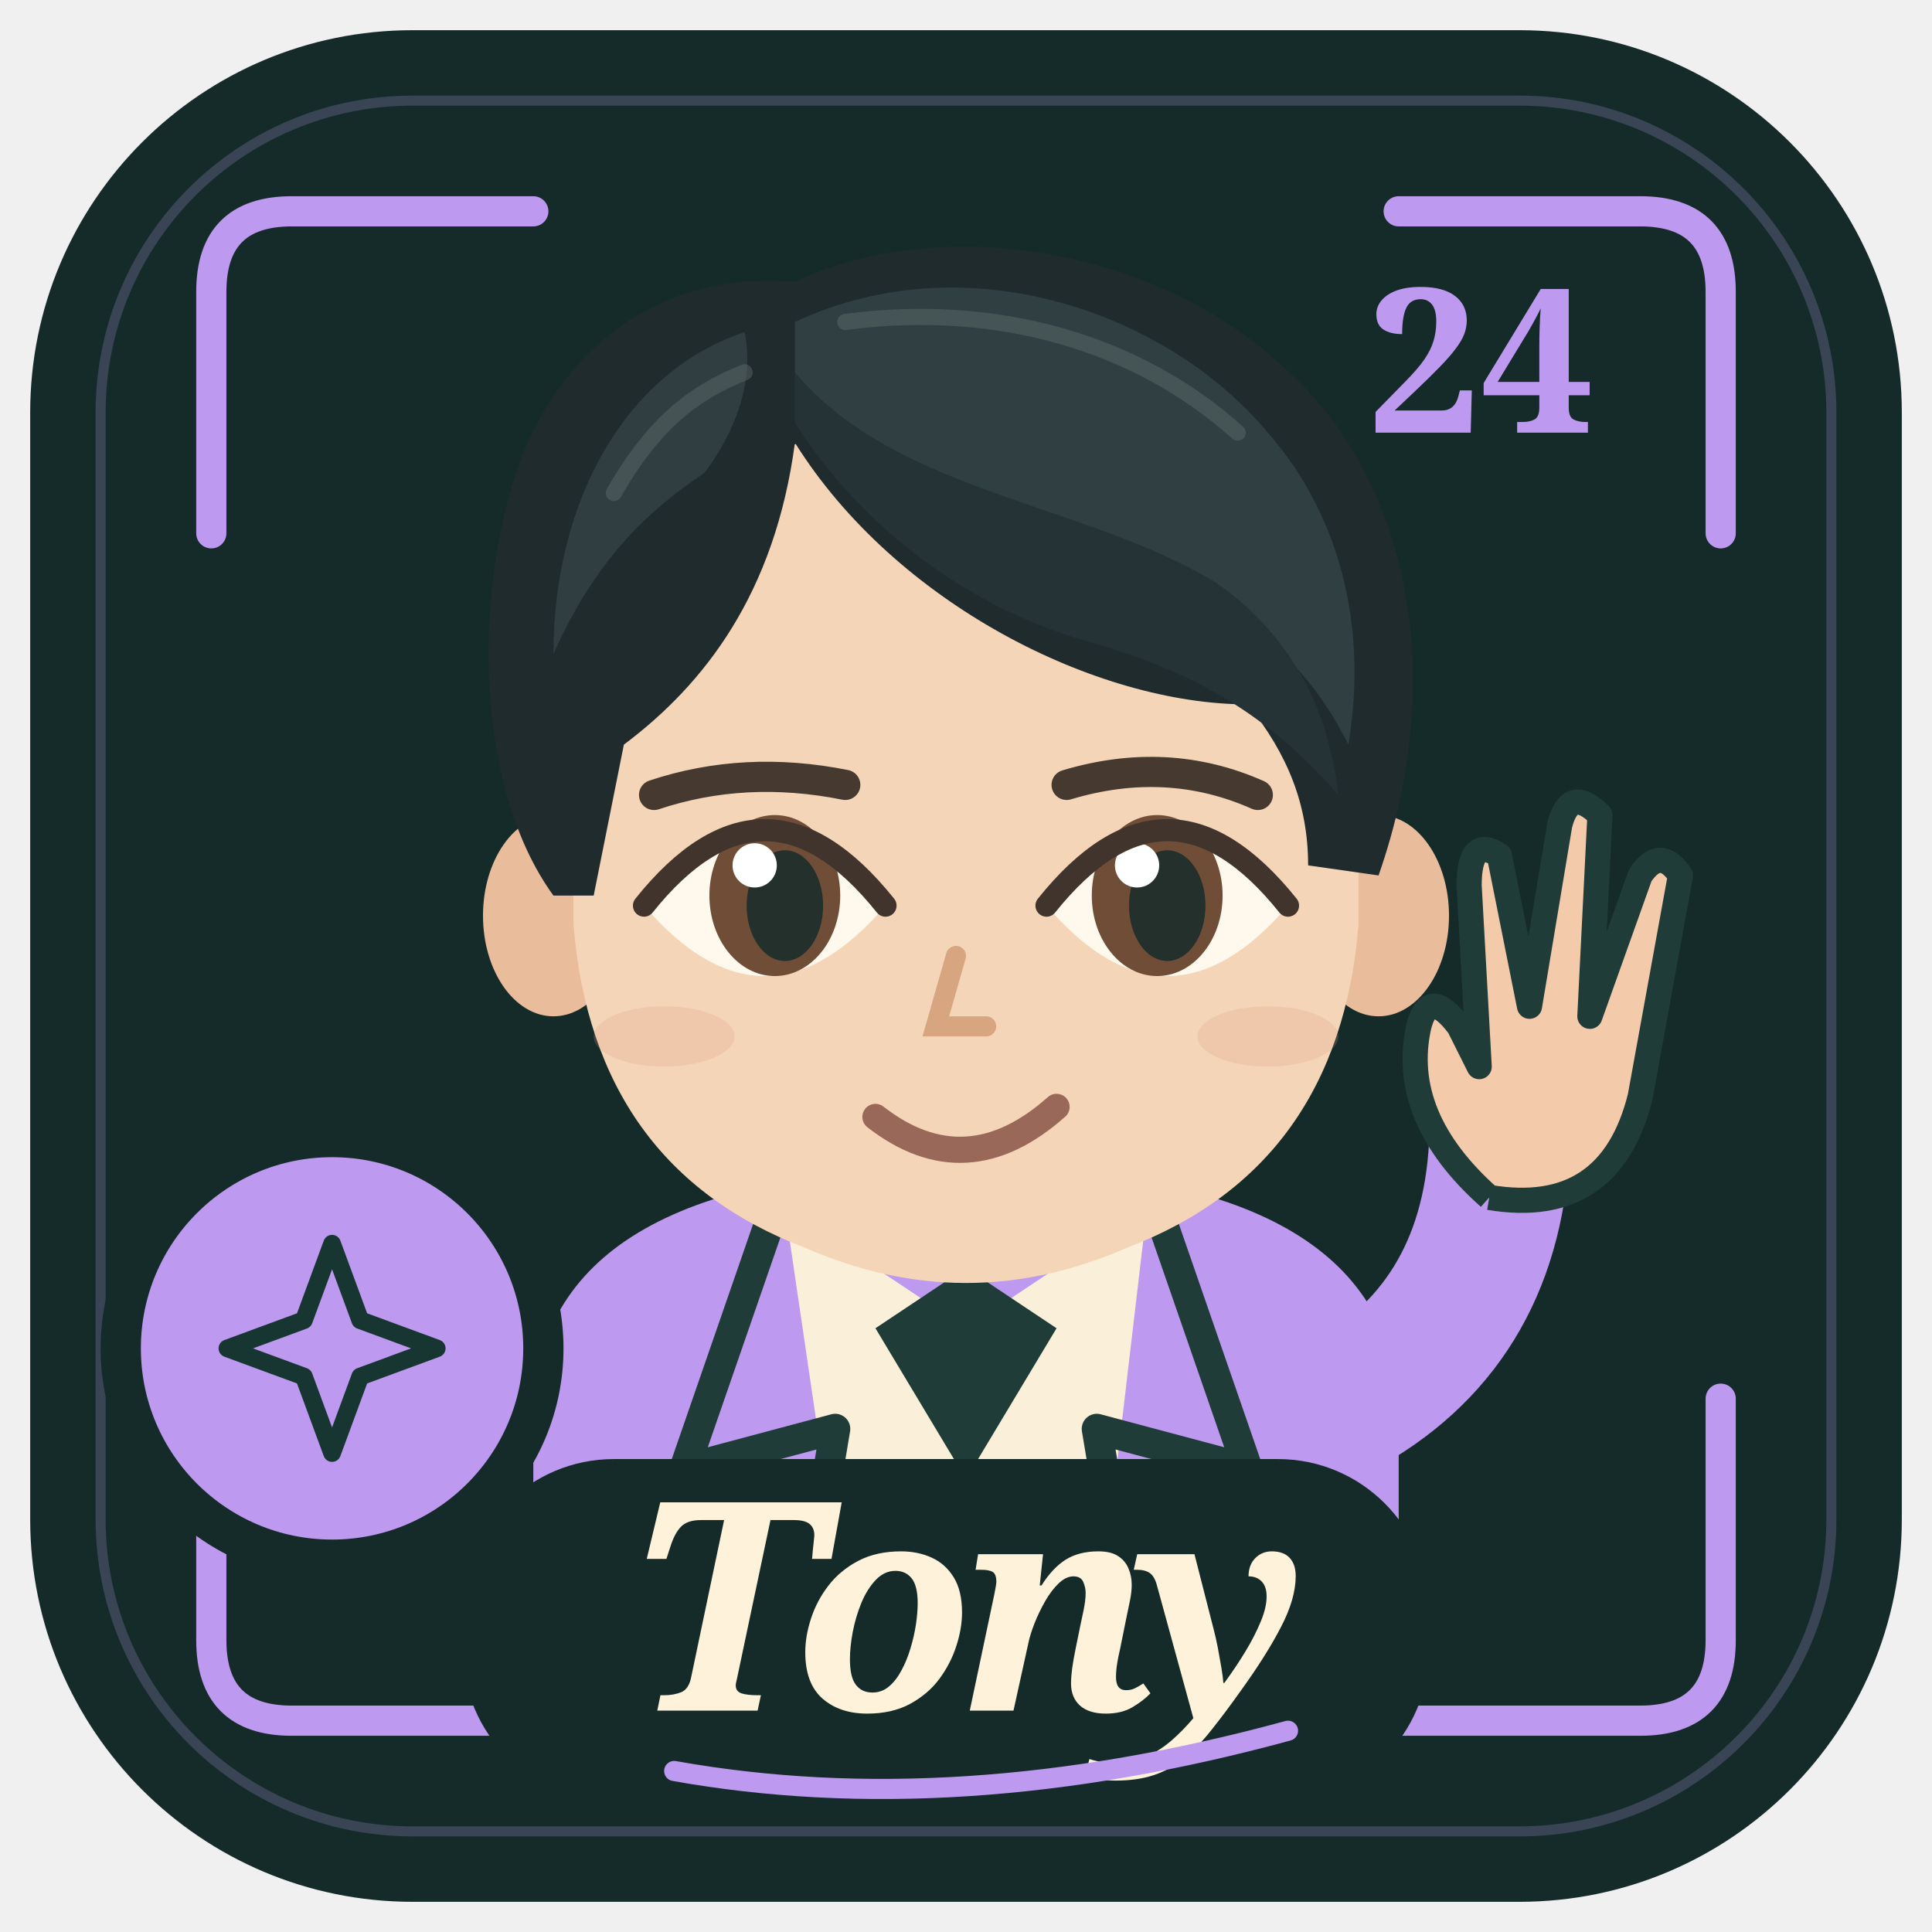
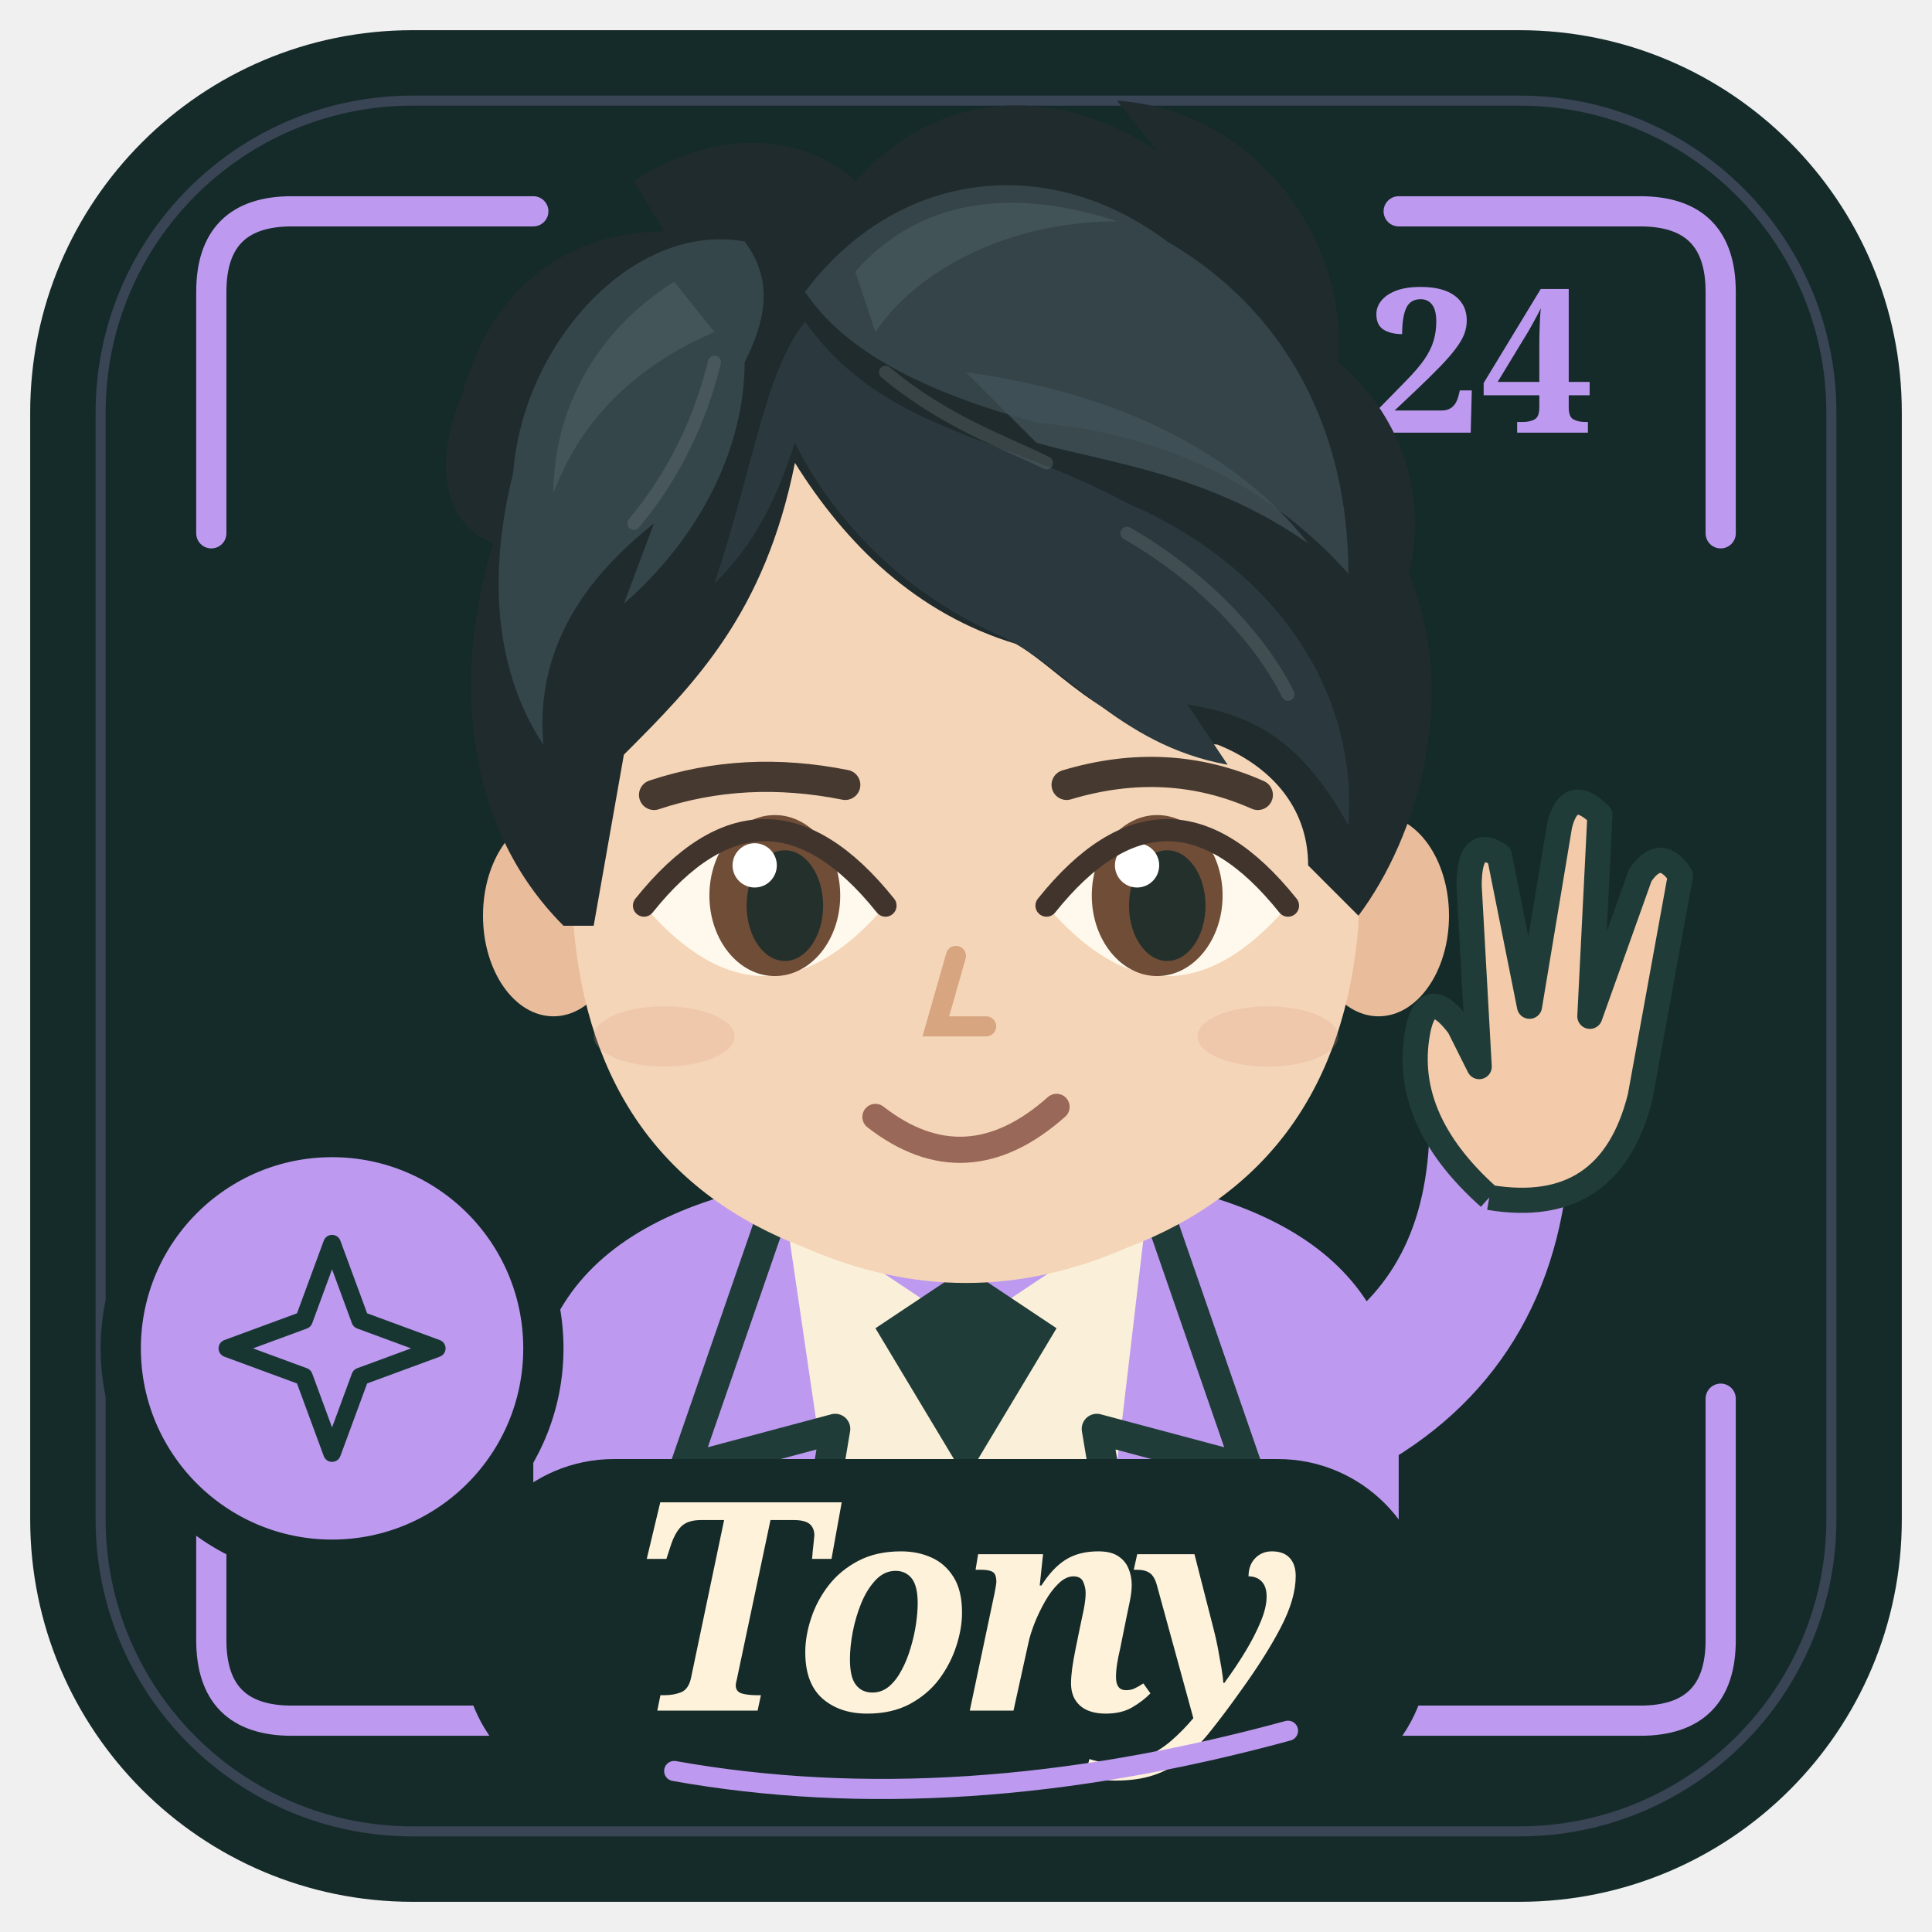
<svg xmlns="http://www.w3.org/2000/svg" viewBox="0 0 192 192" role="img" aria-label="Tony 24 — TA-L">
  <rect x="3" y="3" width="186" height="186" rx="38" fill="#152b29" />
  <rect x="10" y="10" width="172" height="172" rx="31" fill="none" stroke="#bd9af0" stroke-opacity=".22" />
  <g class="seal" fill="none" stroke="#bd9af0" stroke-width="3" stroke-linecap="round">
    <path d="M21 53V29q0-8 8-8h24M139 21h24q8 0 8 8v24M21 139v24q0 8 8 8h24M139 171h24q8 0 8-8v-24" />
  </g>
  <text x="136" y="43" fill="#bd9af0" font-family="Georgia,serif" font-size="20" font-weight="bold">24</text>
  <path d="M53 153v-14q2-23 43-23t43 23v14" fill="#bd9af0" />
  <path d="M78 120l18 12 18-12-4 34H83z" fill="#faf0d9" />
  <path d="M87 132l9-6 9 6-9 15z" fill="#203c38" />
  <path d="M77 120l-9 26 15-4-2 12M115 120l9 26-15-4 2 12" fill="none" stroke="#203c38" stroke-width="3" stroke-linejoin="round" />
  <g class="wave">
    <path d="M133 140q15-8 16-26" fill="none" stroke="#bd9af0" stroke-width="14" stroke-linecap="round" />
    <path d="M148 119q-9-8-7-17 1-4 4 0l2 4-1-18q0-5 3-3l3 15 3-18q1-4 4-1l-1 20 5-14q2-3 4 0l-4 22q-3 12-15 10" fill="#f4cbaa" stroke="#203c38" stroke-width="2.5" stroke-linejoin="round" />
  </g>
  <g class="head">
    <ellipse cx="96" cy="77" rx="42" ry="42" fill="#171f23" />
    <ellipse cx="55" cy="91" rx="7" ry="10" fill="#e9bd9b" />
    <ellipse cx="137" cy="91" rx="7" ry="10" fill="#e9bd9b" />
    <path d="M57 73q2-31 39-31t39 31v19q-2 24-23 32-16 7-32 0-21-8-23-32z" fill="#f5d5b7" />
-     <g class="hair-sidepart" data-part="30-70">
-       <path d="M55 89C47 78 47 58 52 45C57 33 67 27 79 28C94 21 115 25 127 36C140 47 144 67 137 87L130 86C130 80 128 75 124 70C109 70 89 60 79 44C77 59 70 68 62 74L59 89Z" fill="#202b2e" />
-       <path d="M79 32C96 24 116 31 126 43C133 51 136 62 134 74C127 60 116 58 103 54C90 50 83 43 79 37Z" fill="#303f42" />
-       <path d="M79 37C89 49 108 50 121 58C128 63 132 70 133 79C126 71 119 67 109 64C94 60 84 50 79 42Z" fill="#253236" />
-       <path d="M74 33C62 37 55 50 55 65C59 56 64 51 70 47C73 43 75 38 74 33Z" fill="#364548" opacity=".72" />
-       <path d="M84 32C99 30 113 34 123 43M61 49C65 42 69 39 74 37" fill="none" stroke="#62716f" stroke-width="1.6" stroke-linecap="round" opacity=".42" />
+     <g class="hair-sidepart" data-part="30-70" data-volume="soft-lift">
+       <path d="M56 92C46 82 45 67 49 54C44 52 43 46 46 39C49 28 57 23 66 23L63 18C72 12 81 14 85 18C94 8 106 9 115 15L111 10C125 11 134 24 133 36C139 41 142 49 140 57C145 69 141 83 135 91L130 86C130 80 126 76 121 74C110 73 106 67 101 64C91 61 84 54 79 46C76 61 69 68 62 75L59 92Z" fill="#202b2e" />
+       <path d="M80 29C89 17 104 15 116 24C128 31 134 43 134 57C125 47 114 43 103 42C92 39 84 35 80 29Z" fill="#344449" />
+       <path d="M80 32C88 43 99 43 112 50C126 56 135 68 134 82C129 73 124 71 118 70L122 76C111 74 106 66 99 63C88 58 82 50 79 44C77 50 75 54 71 58C75 46 76 37 80 32Z" fill="#2b393e" />
+       <path d="M74 24C63 22 52 34 51 47C48 59 50 68 54 74C53 63 60 56 65 52L62 60C70 53 74 44 74 36C76 32 77 28 74 24Z" fill="#35464b" />
+       <path d="M85 27C92 19 102 19 111 22C100 22 91 27 87 33Z" fill="#506165" opacity=".5" />
+       <path d="M96 37C111 39 123 45 130 54C120 47 110 46 103 44Z" fill="#43565b" opacity=".7" />
+       <path d="M67 28C59 33 55 41 55 49C58 41 64 36 71 33Z" fill="#596b6d" opacity=".4" />
+       <path d="M88 37C94 42 100 44 104 46M112 53C119 57 125 63 128 69M63 52C68 46 70 40 71 36" fill="none" stroke="#71807e" stroke-width="1.3" stroke-linecap="round" opacity=".3" />
    </g>
    <path d="M65 79q9-3 19-1M106 78q10-3 19 1" fill="none" stroke="#463930" stroke-width="3" stroke-linecap="round" />
    <g class="eye">
      <path d="M64 90q12-15 24 0-12 14-24 0M104 90q12-15 24 0-12 14-24 0" fill="#fff9ed" />
      <ellipse cx="77" cy="89" rx="6.5" ry="8" fill="#6f4d37" />
      <ellipse cx="115" cy="89" rx="6.5" ry="8" fill="#6f4d37" />
      <ellipse cx="78" cy="90" rx="3.8" ry="5.5" fill="#23302c" />
      <ellipse cx="116" cy="90" rx="3.8" ry="5.5" fill="#23302c" />
      <circle cx="75" cy="86" r="2.2" fill="#fff" />
      <circle cx="113" cy="86" r="2.2" fill="#fff" />
      <path d="M64 90q12-15 24 0M104 90q12-15 24 0" fill="none" stroke="#40342d" stroke-width="2.2" stroke-linecap="round" />
    </g>
    <g fill="#db9c82" opacity=".22">
      <ellipse cx="66" cy="103" rx="7" ry="3" />
      <ellipse cx="126" cy="103" rx="7" ry="3" />
    </g>
    <path d="M95 95l-2 7h5" fill="none" stroke="#d7a681" stroke-width="2" stroke-linecap="round" />
    <path d="M87 111q9 7 18-1" fill="none" stroke="#996858" stroke-width="2.6" stroke-linecap="round" />
  </g>
  <rect x="46" y="145" width="96" height="34" rx="15" fill="#152b29" />
  <text x="96" y="170" text-anchor="middle" fill="#fff2db" font-family="Georgia,serif" font-style="italic" font-weight="bold" font-size="29" letter-spacing="-1.5">Tony</text>
  <path d="M67 176q28 5 61-4" fill="none" stroke="#bd9af0" stroke-width="2" stroke-linecap="round" />
  <circle cx="33" cy="134" r="21" fill="#bd9af0" stroke="#152b29" stroke-width="4" />
  <path d="M15 2l3.5 9.5L28 15l-9.5 3.5L15 28l-3.5-9.5L2 15l9.5-3.5z" transform="translate(21 122) scale(.8)" fill="none" stroke="#173632" stroke-width="2.2" stroke-linecap="round" stroke-linejoin="round" />
</svg>
